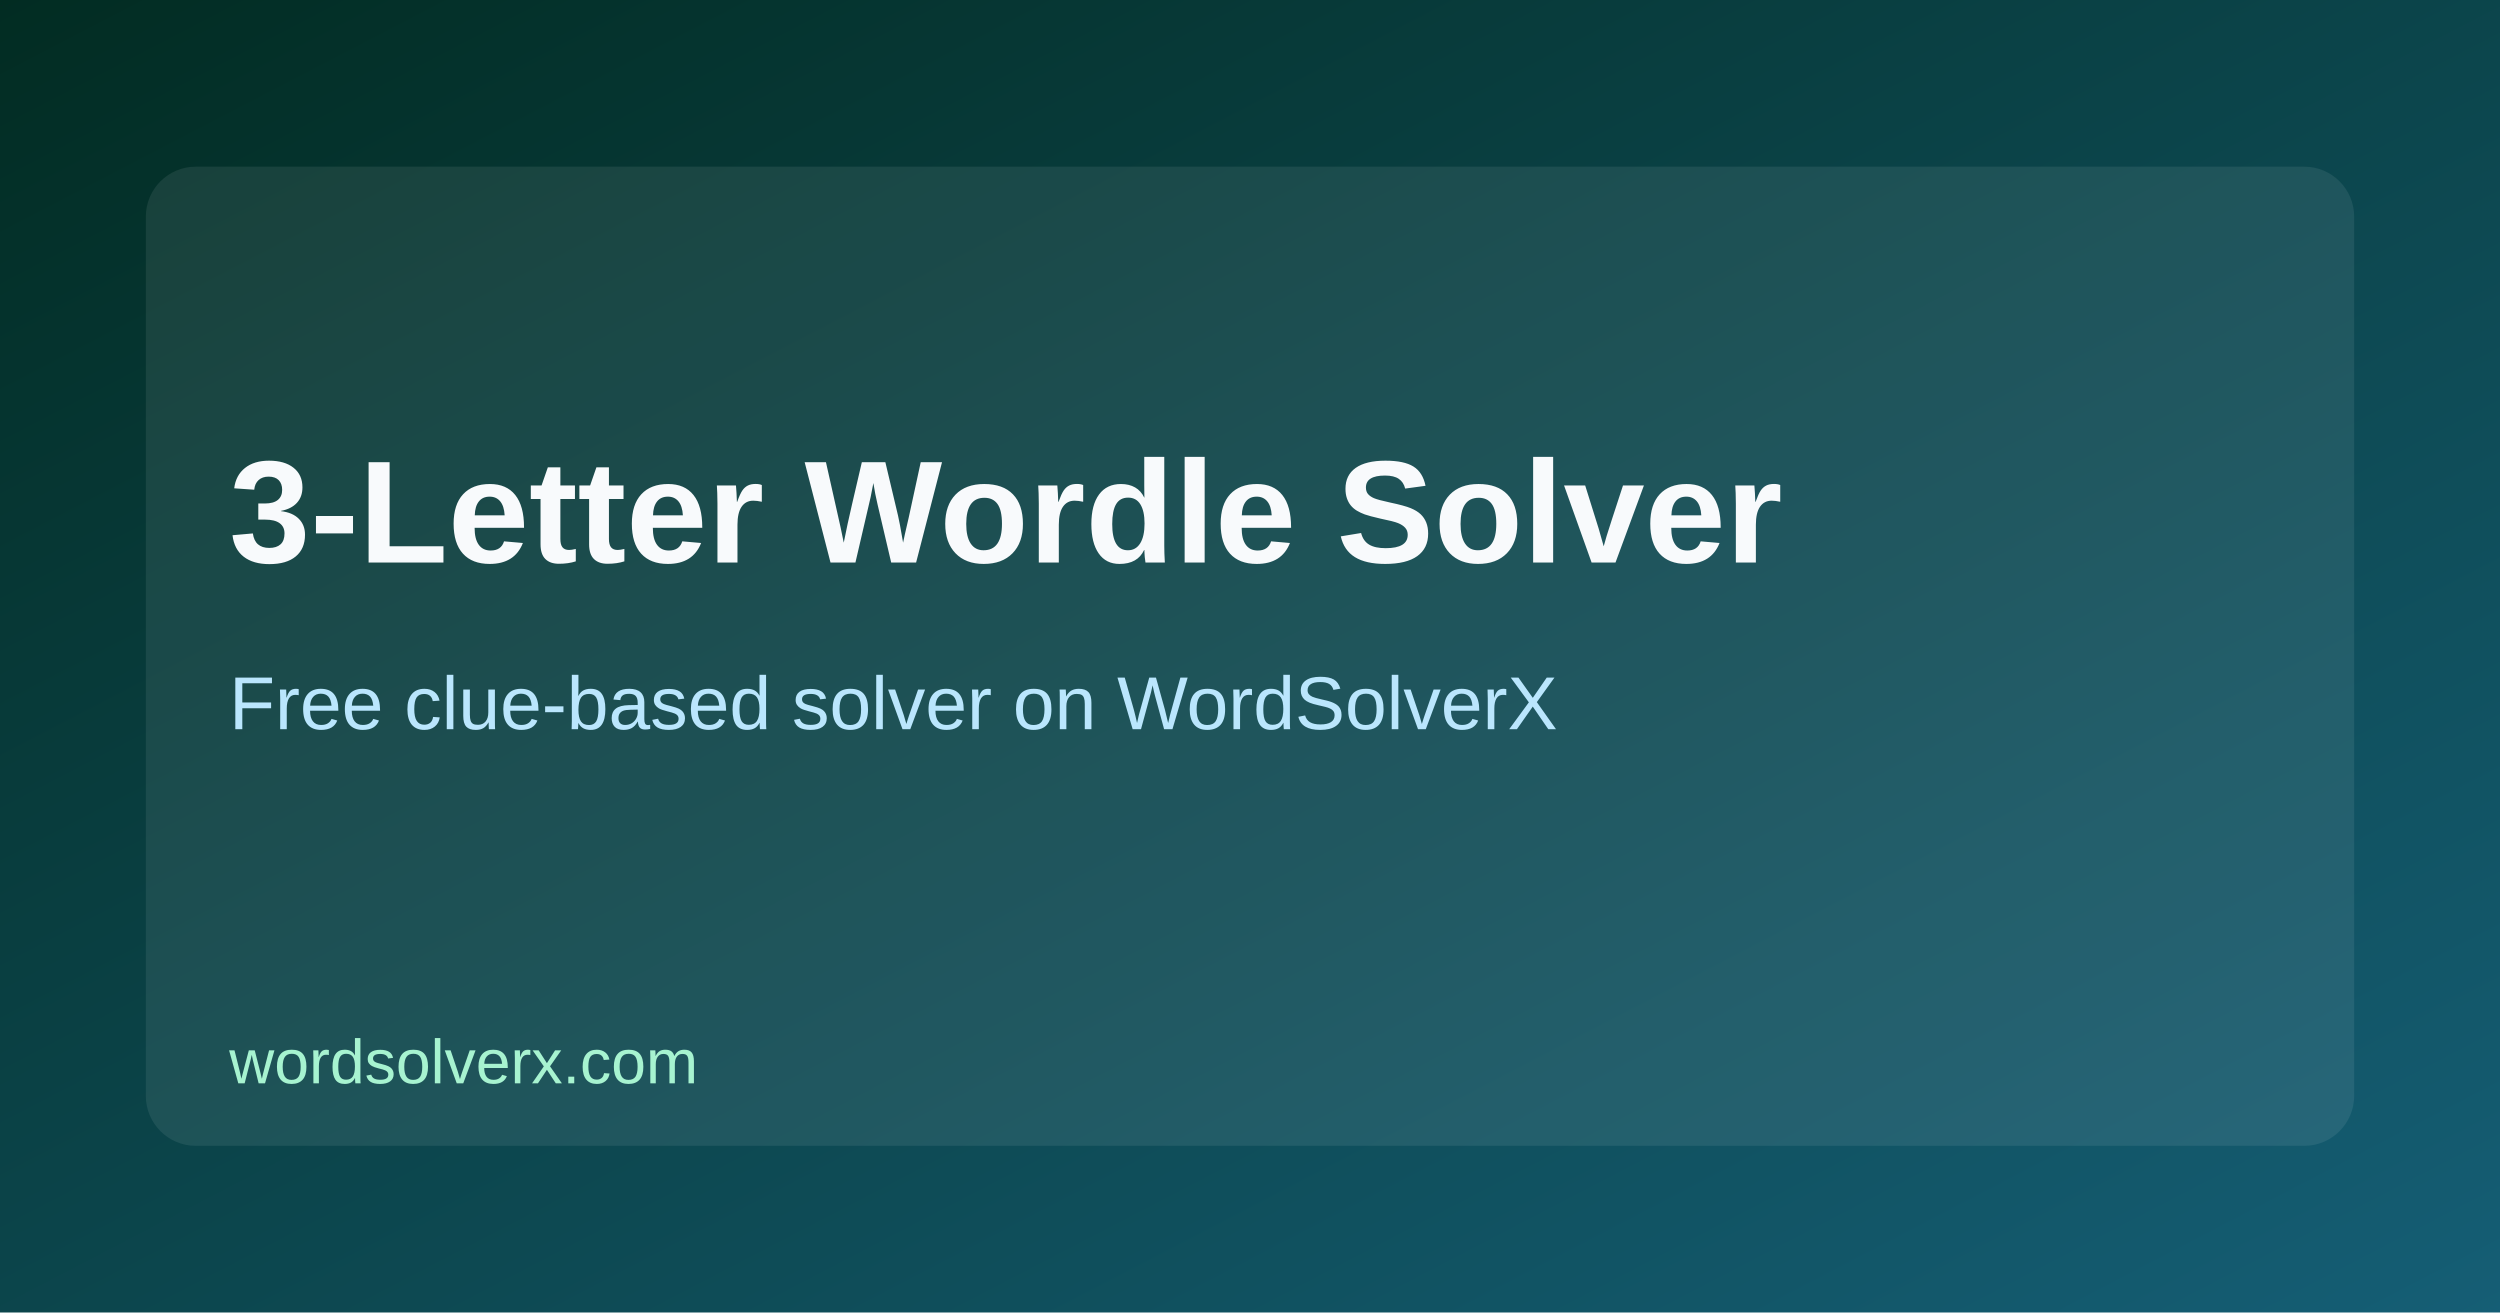
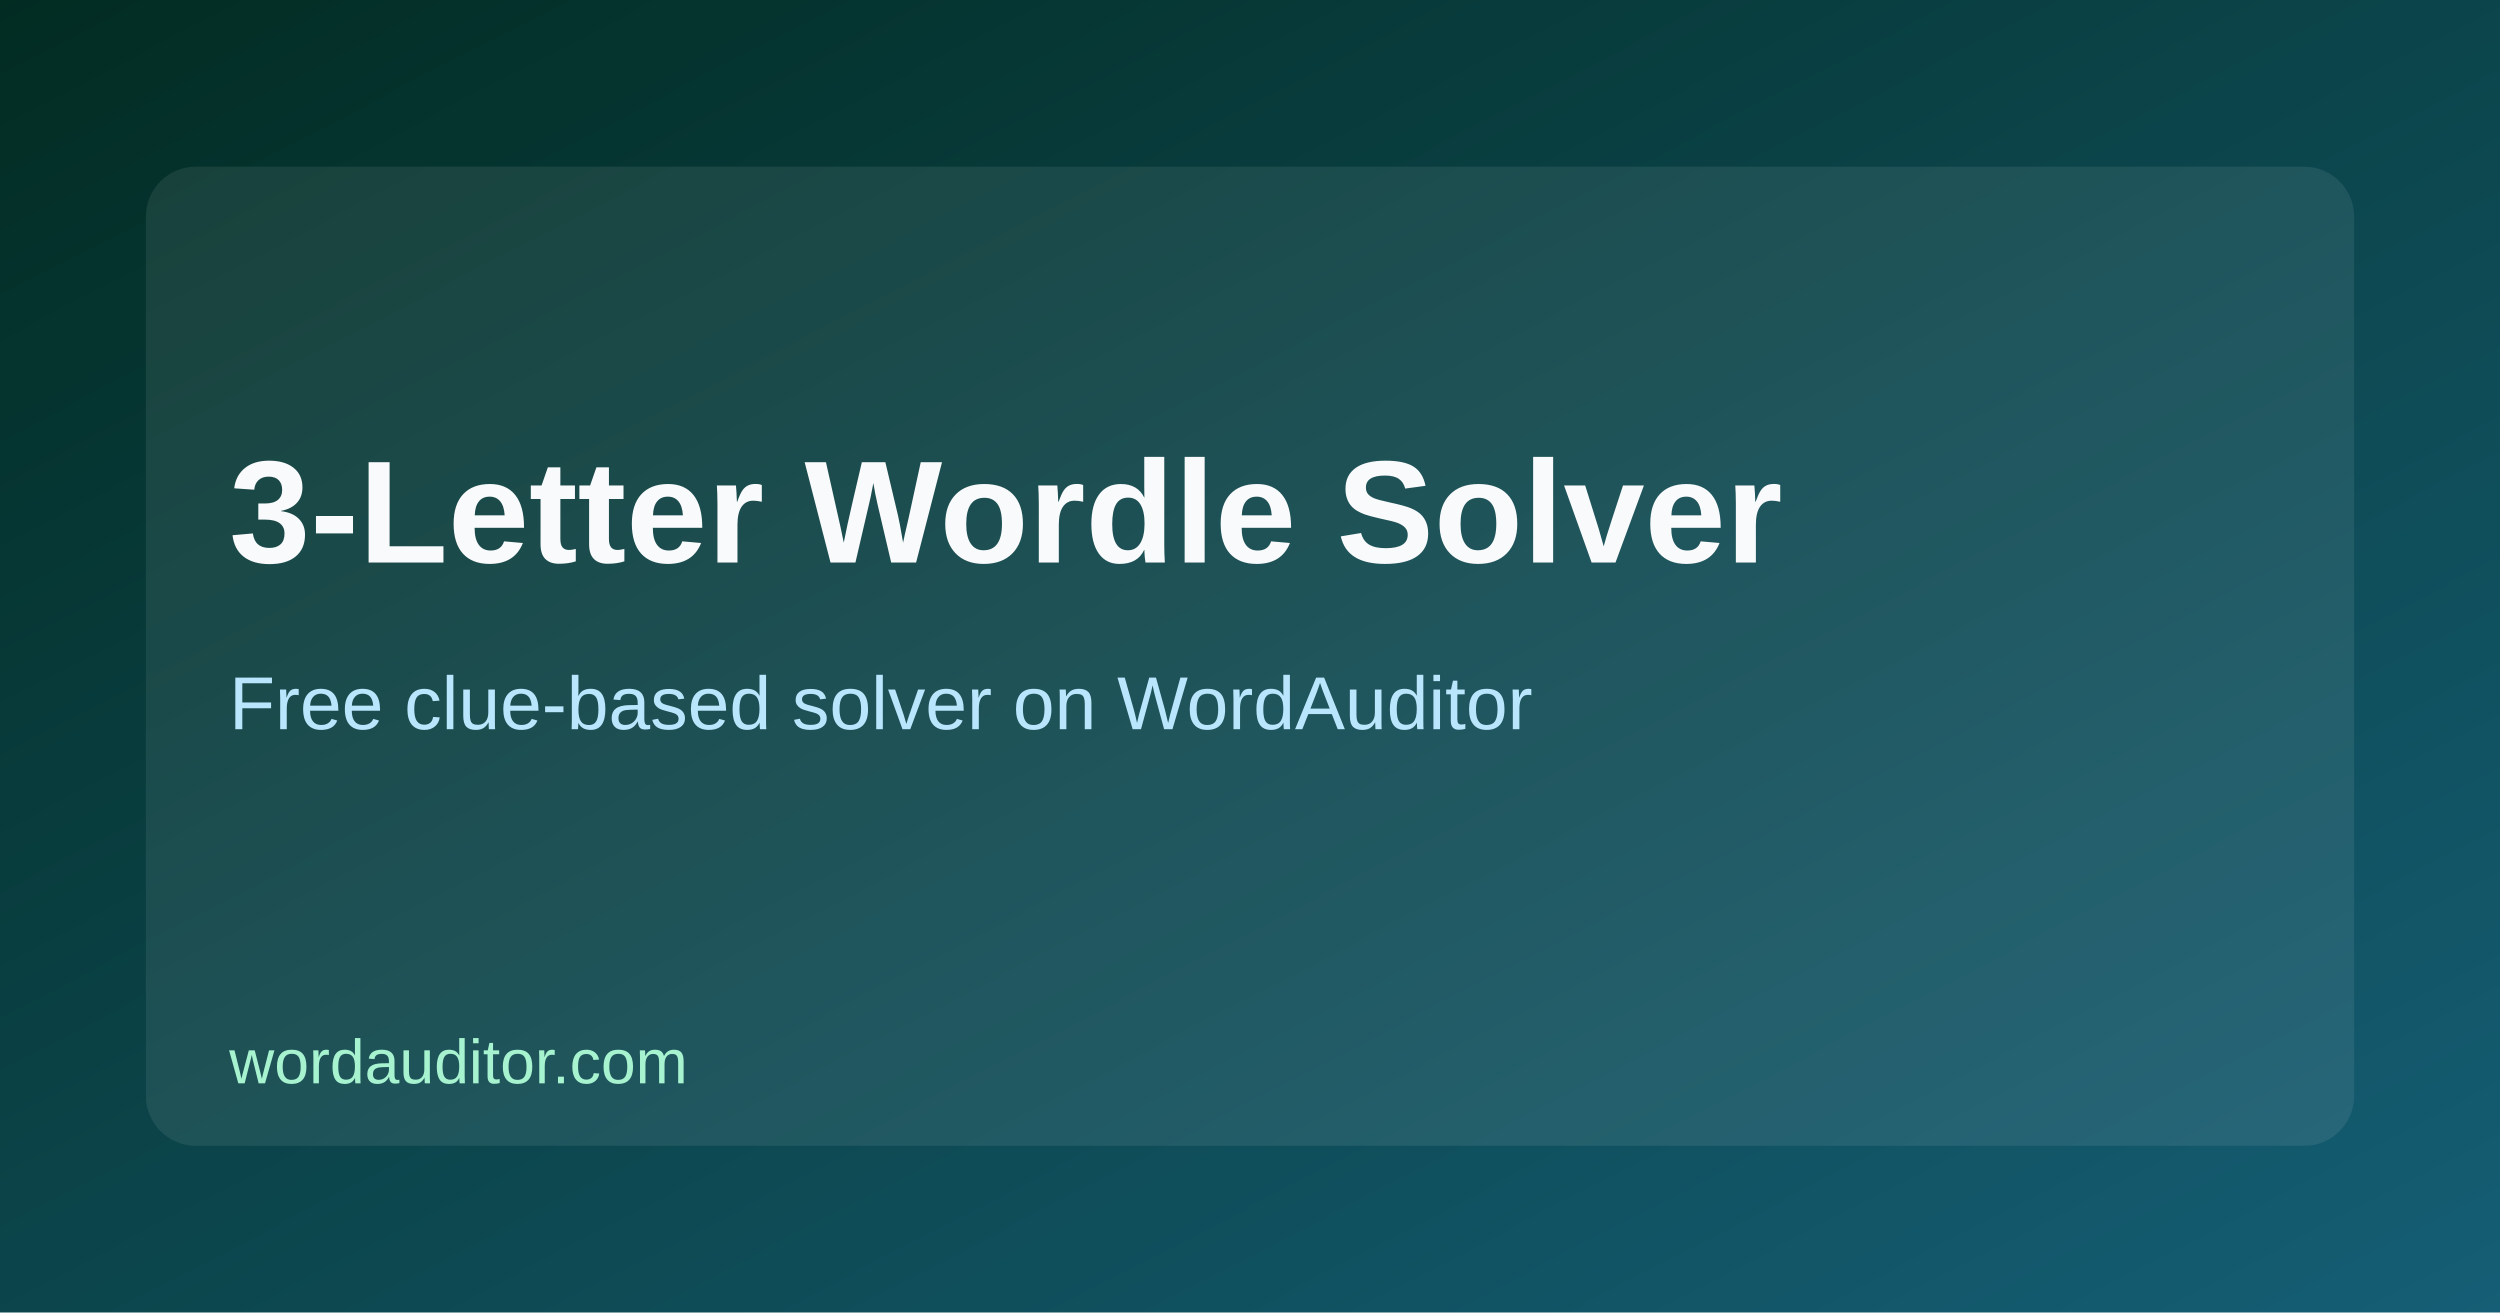
<svg xmlns="http://www.w3.org/2000/svg" width="1200" height="630" viewBox="0 0 1200 630">
  <defs>
    <linearGradient id="bg" x1="0" y1="0" x2="1" y2="1">
      <stop offset="0%" stop-color="#022c22" />
      <stop offset="100%" stop-color="#155e75" />
    </linearGradient>
  </defs>
  <rect width="1200" height="630" fill="url(#bg)" />
  <rect x="70" y="80" width="1060" height="470" rx="24" fill="rgba(255,255,255,0.08)" />
  <text x="110" y="270" fill="#f8fafc" font-family="Arial, sans-serif" font-size="70" font-weight="700">3-Letter Wordle Solver</text>
-   <text x="110" y="350" fill="#bae6fd" font-family="Arial, sans-serif" font-size="36">Free clue-based solver on WordSolverX</text>
-   <text x="110" y="520" fill="#a7f3d0" font-family="Arial, sans-serif" font-size="30">wordsolverx.com</text>
+   <text x="110" y="350" fill="#bae6fd" font-family="Arial, sans-serif" font-size="36">Free clue-based solver on WordAuditor</text>
+   <text x="110" y="520" fill="#a7f3d0" font-family="Arial, sans-serif" font-size="30">wordauditor.com</text>
</svg>
